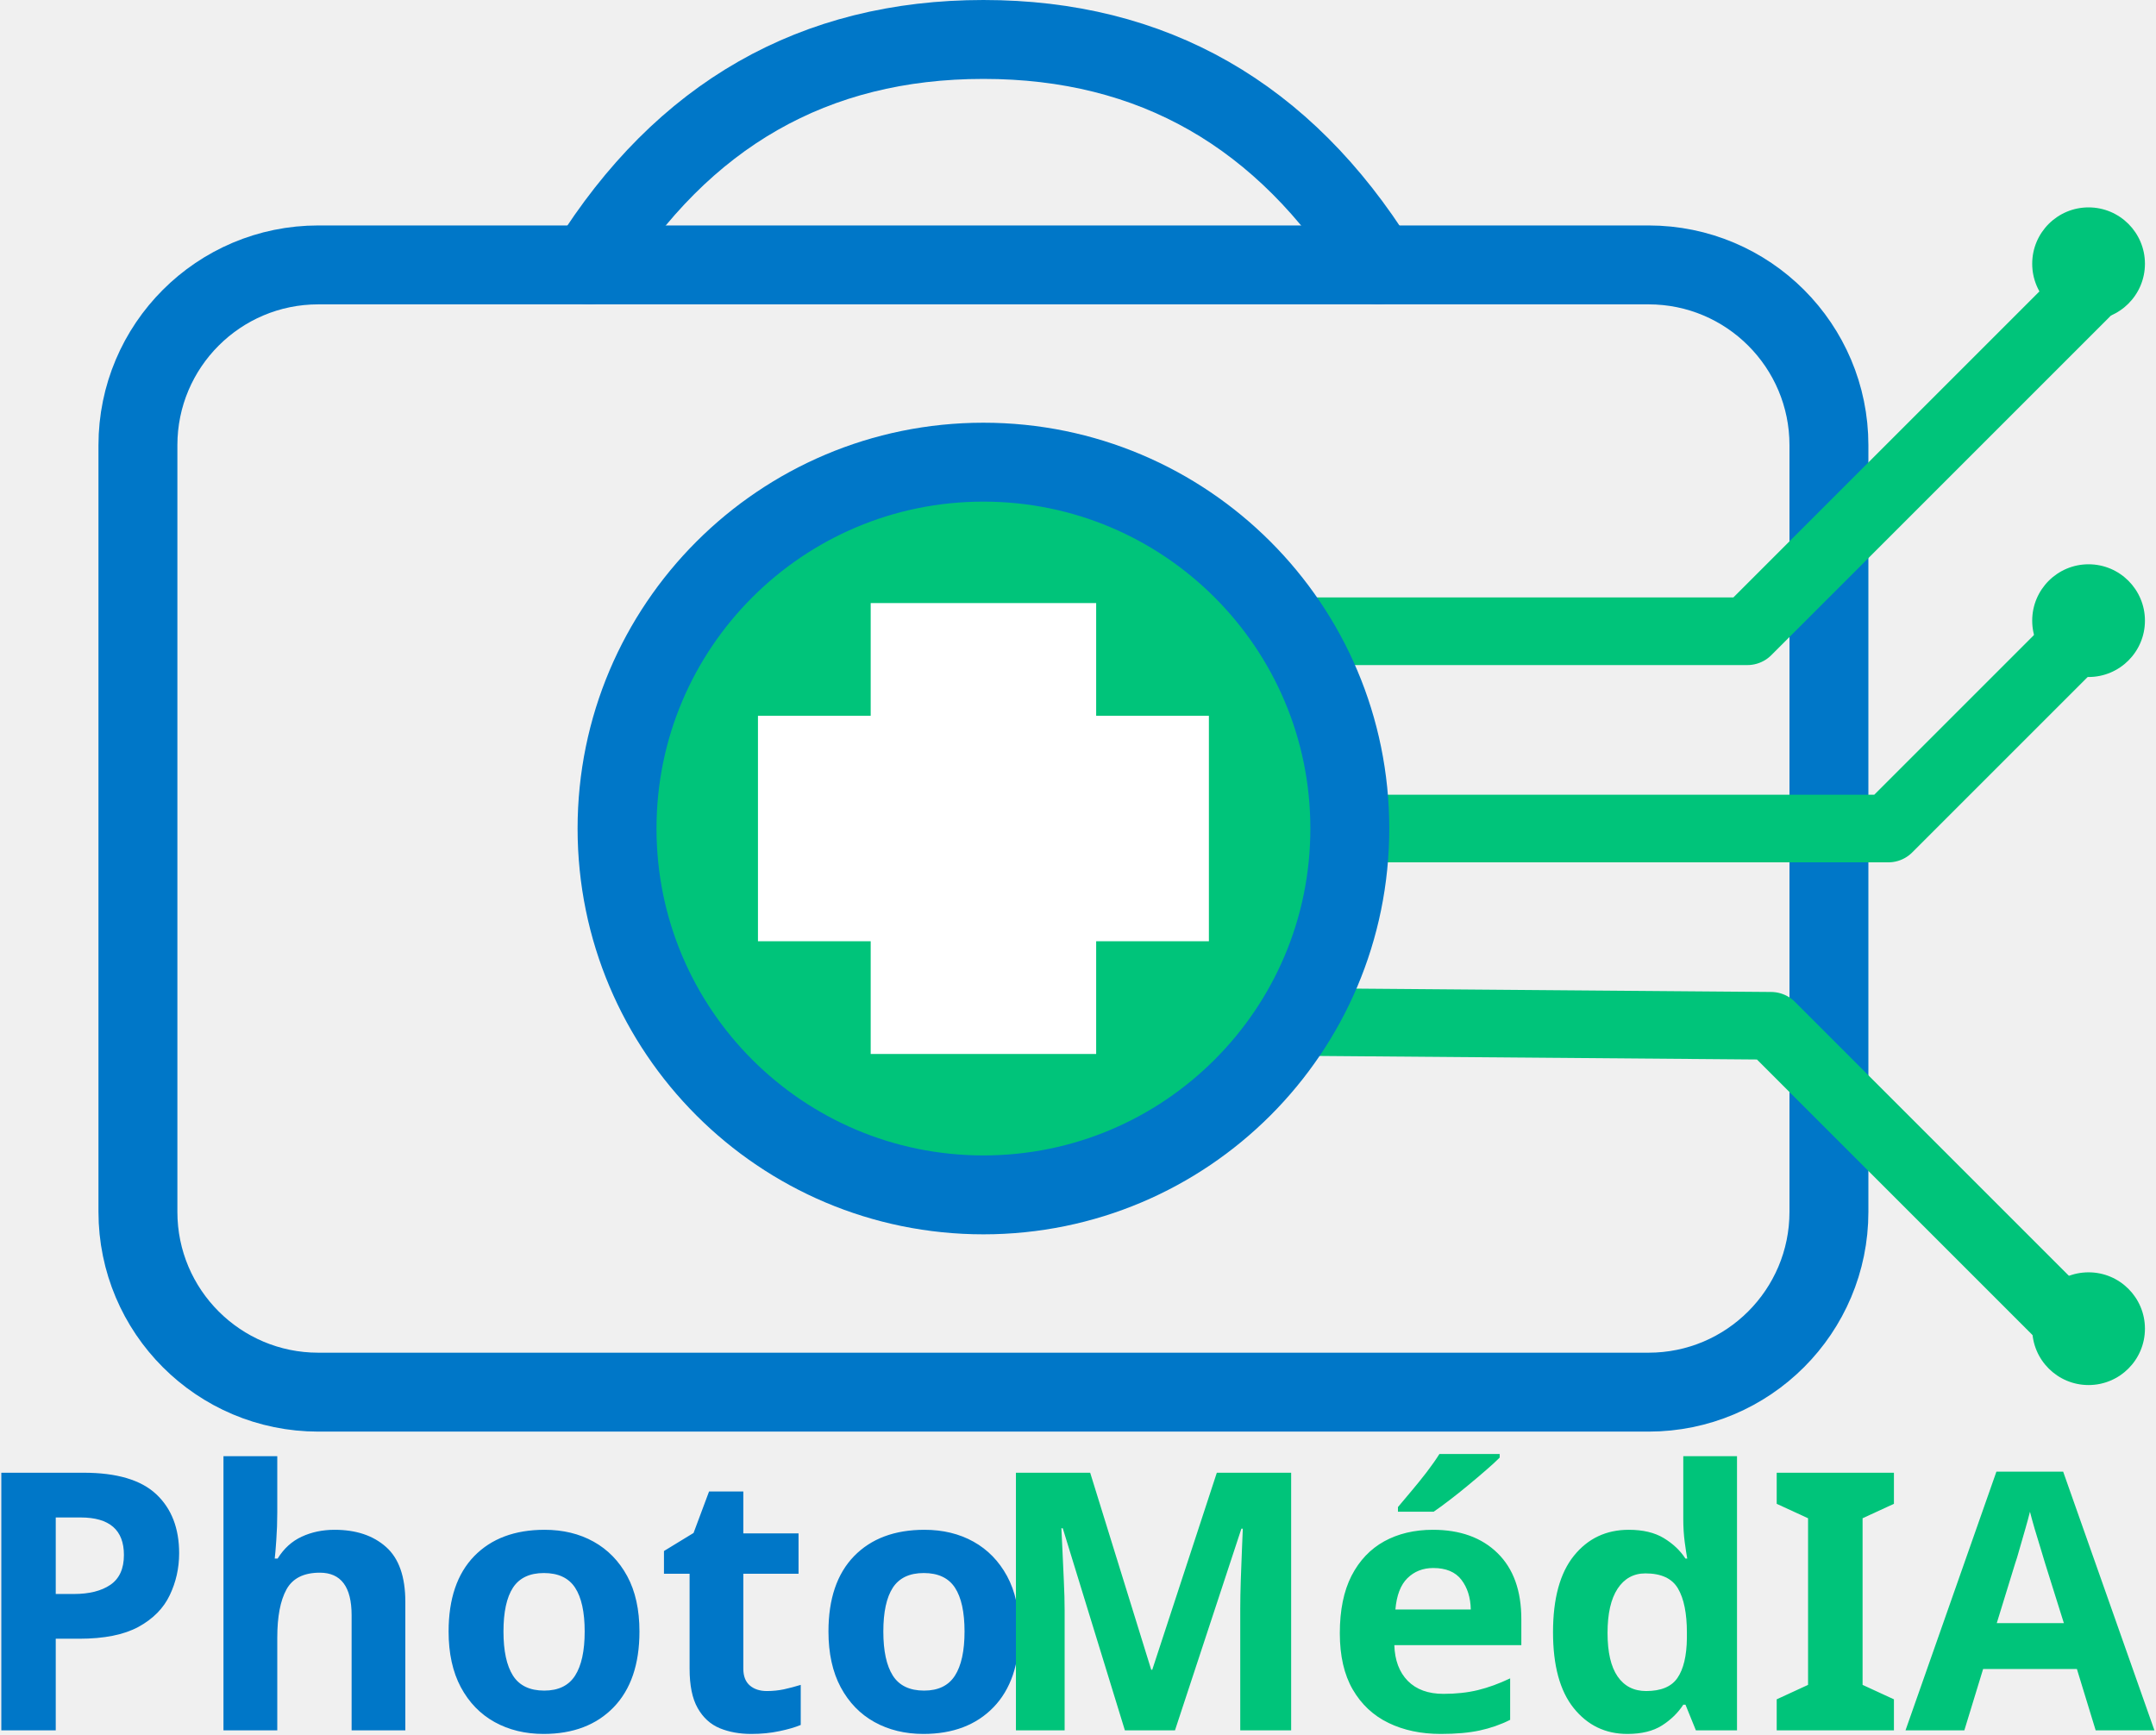
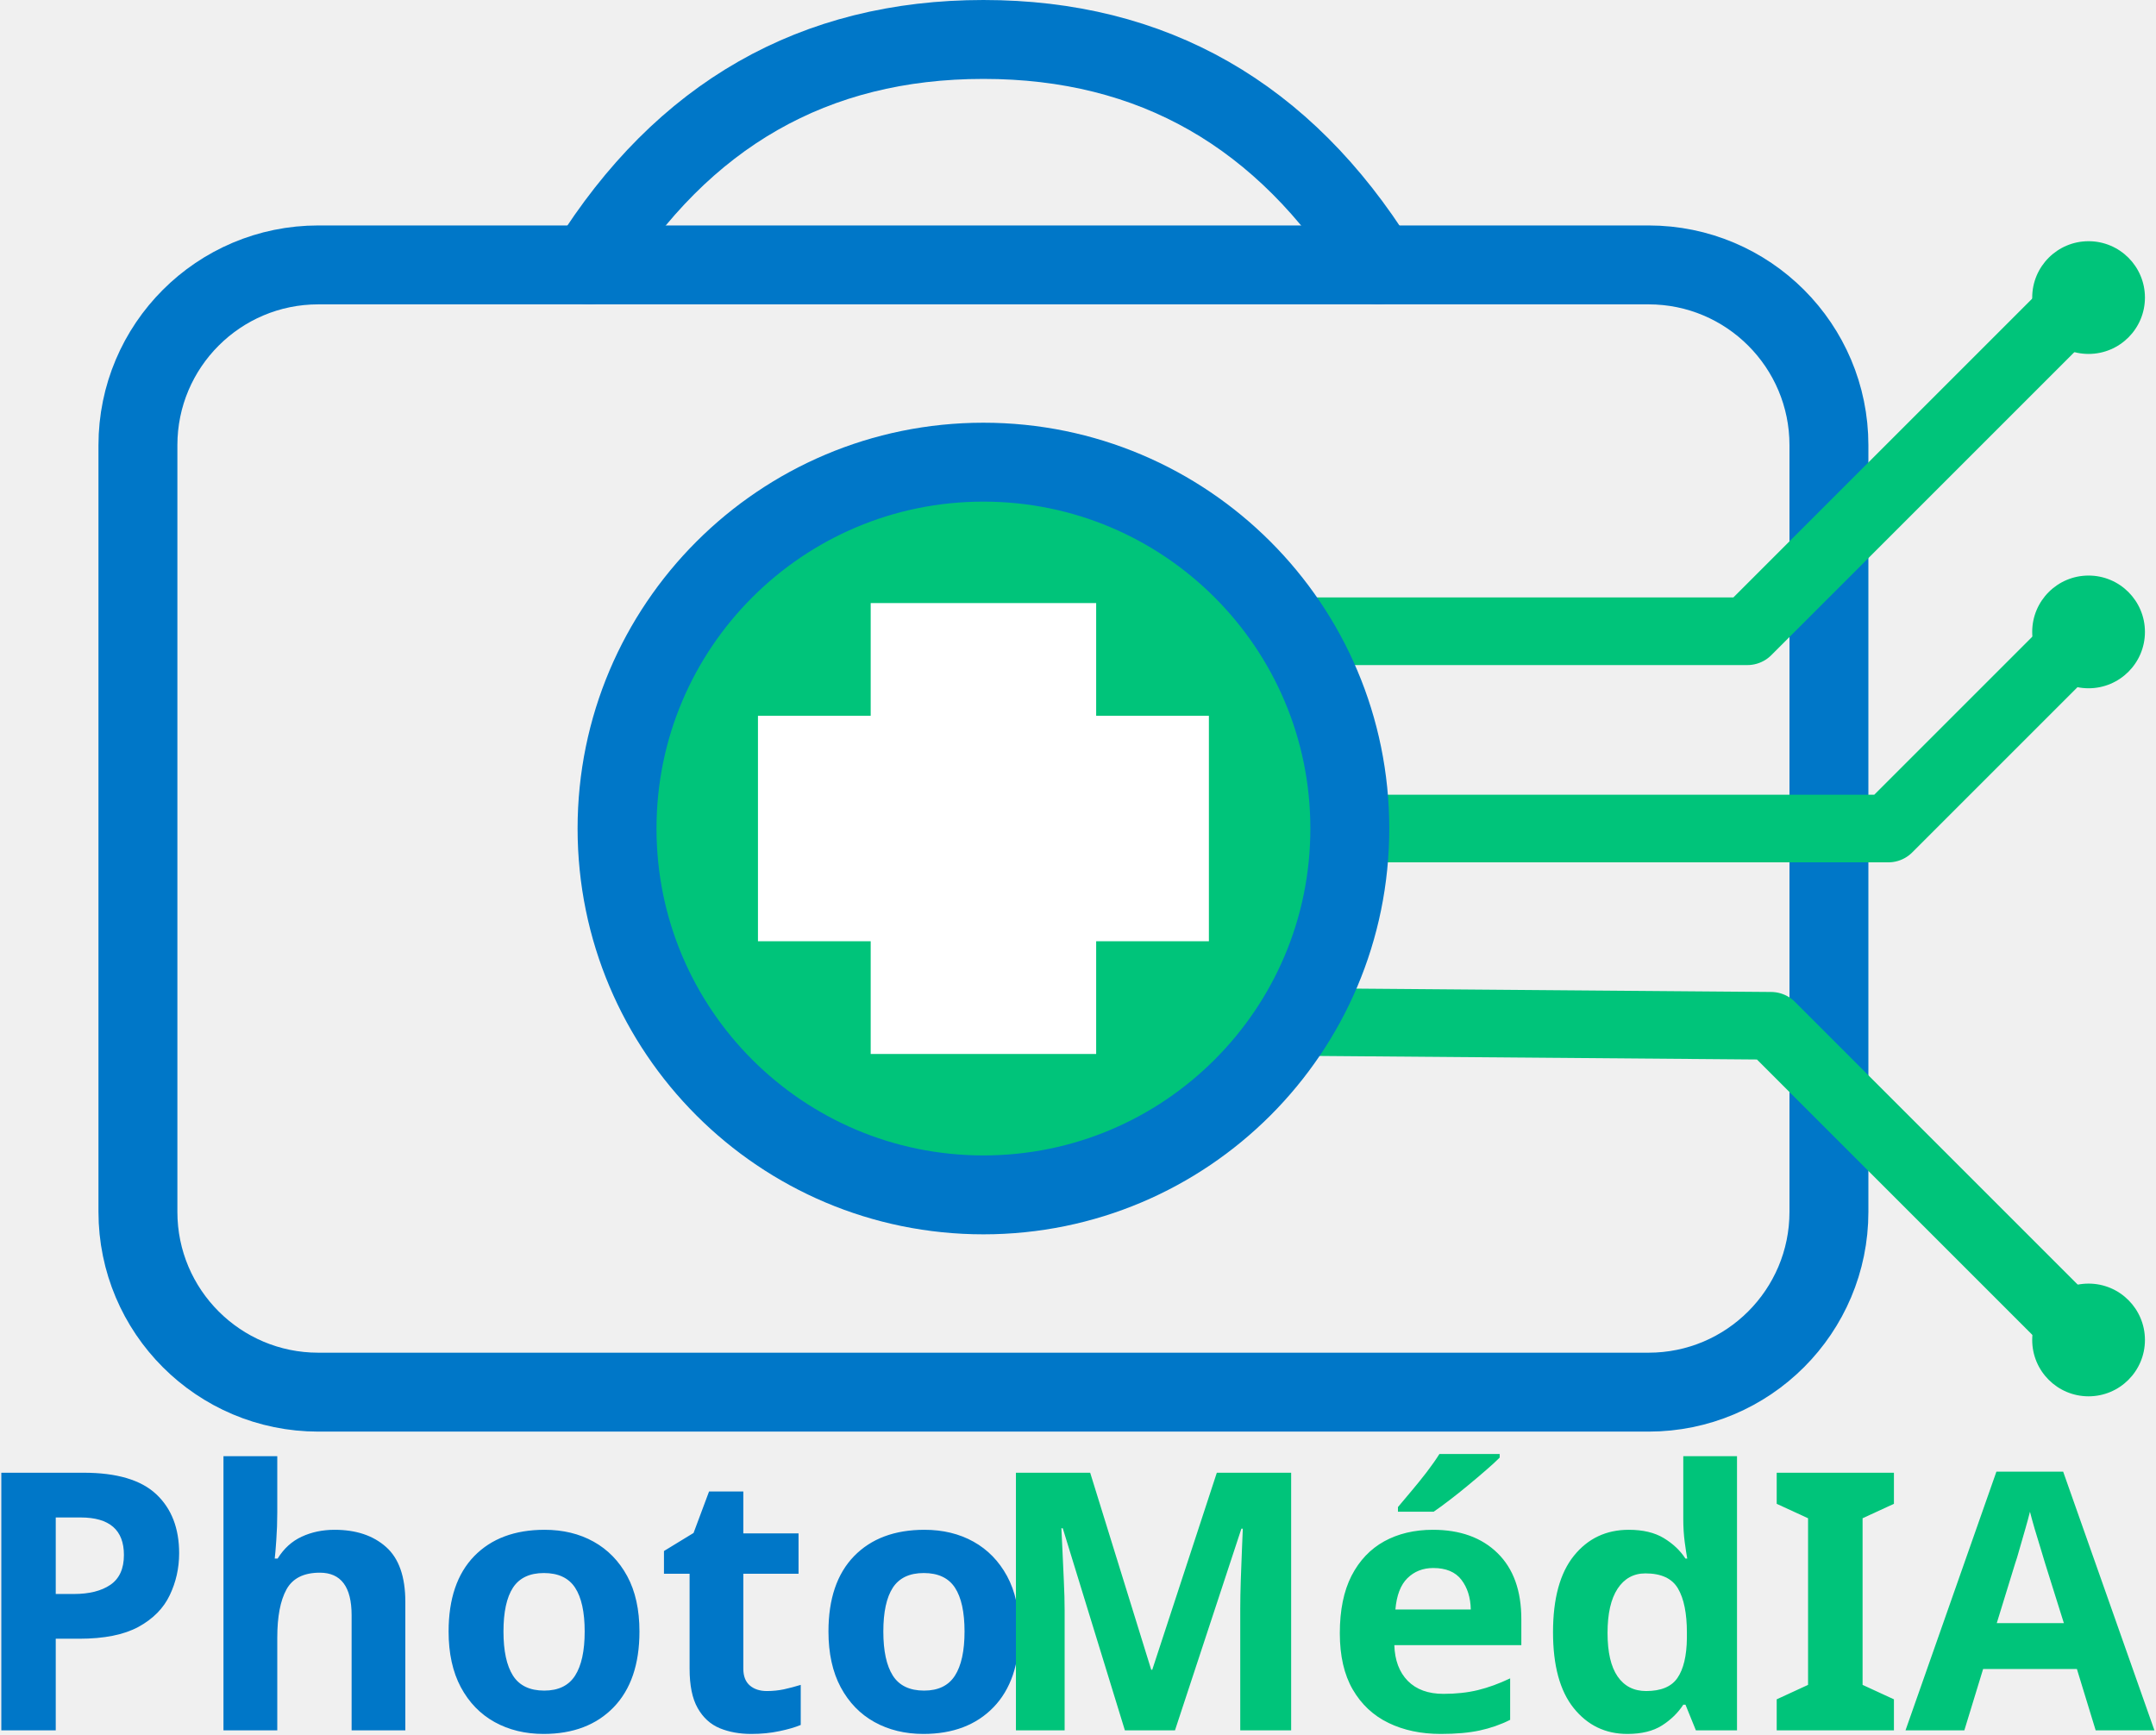
<svg xmlns="http://www.w3.org/2000/svg" width="382.493" height="307.75" viewBox="0 0 382.493 307.75" stroke-linecap="round" stroke-linejoin="round" version="1.1" id="svg10">
  <defs id="defs4">
    <filter id="filter1">
      <feFlood flood-color="#0077c8" result="flood" id="feFlood1" />
      <feComposite in="flood" in2="SourceGraphic" operator="in" result="mask" id="feComposite1" />
      <feGaussianBlur in="mask" stdDeviation="8" result="blur" id="feGaussianBlur1" />
      <feMerge id="feMerge2">
        <feMergeNode in="blur" id="feMergeNode1" />
        <feMergeNode in="SourceGraphic" id="feMergeNode2" />
      </feMerge>
    </filter>
    <filter id="filter2">
      <feFlood flood-color="#00c47a" result="flood" id="feFlood2" />
      <feComposite in="flood" in2="SourceGraphic" operator="in" result="mask" id="feComposite2" />
      <feGaussianBlur in="mask" stdDeviation="8" result="blur" id="feGaussianBlur2" />
      <feMerge id="feMerge4">
        <feMergeNode in="blur" id="feMergeNode3" />
        <feMergeNode in="SourceGraphic" id="feMergeNode4" />
      </feMerge>
    </filter>
    <style id="style4">
      .camera { fill:none; stroke:#0077c8; stroke-width:14; }
      .circle-border { stroke:#0077c8; stroke-width:14; fill:#00c47a; }
      .cross { fill:#ffffff; }
      .circuit  { fill:none; stroke:#00c47a; stroke-width:12; }
      .dot      { fill:#00c47a; }
      .text-blue  { font-family:'Segoe UI', sans-serif; font-size:64px; fill:#0077c8; font-weight:600; }
      .text-green { font-family:'Segoe UI', sans-serif; font-size:64px; fill:#00c47a; font-weight:600; }
    </style>
  </defs>
  <g id="g4" transform="translate(-35.53125,-33)">
    <rect x="60" y="80" width="300" height="200" rx="32" class="camera" id="rect4" />
    <path d="m 140,80 q 25,-40 70,-40 45,0 70,40" class="camera" id="path4" />
  </g>
  <g id="g8" transform="translate(-35.53125,-33)">
    <path d="m 265.779,145 h 79.752 l 60,-60" class="circuit" id="path6" />
-     <circle cx="406.062" cy="79.796" r="10" class="dot" id="circle6" />
+     <circle cx="406.062" cy="85.796" r="10" class="dot" id="circle6" />
    <path d="m 275,180 h 95.531 l 35,-35" class="circuit" id="path7" />
-     <circle cx="406.062" cy="143.117" r="10" class="dot" id="circle7" />
+     <circle cx="406.062" cy="145.117" r="10" class="dot" id="circle7" />
    <path d="m 268.414,214.341 81.316,0.659 55,55" class="circuit" id="path8" />
-     <circle class="dot" id="circle8" r="10" cy="268.741" cx="406.062" />
+     <circle class="dot" id="circle8" r="10" cy="270.741" cx="406.062" />
  </g>
  <g id="g9" transform="translate(-65.53125,-33)">
    <text x="60" y="340" class="text-blue" id="text8">Photo</text>
  </g>
  <g id="g10" transform="translate(-65.53125,-33)">
    <text x="240" y="340" class="text-green" id="text9">MédIA</text>
  </g>
  <g id="g6" transform="translate(-35.53125,-33)">
    <circle cx="210" cy="180" r="65" class="circle-border" id="circle4" />
    <rect x="170" y="160" width="80" height="40" class="cross" id="rect6" />
    <rect x="140" y="-230" width="80" height="40" class="cross" id="rect6-9" style="fill:#ffffff" transform="rotate(90)" />
  </g>
</svg>
